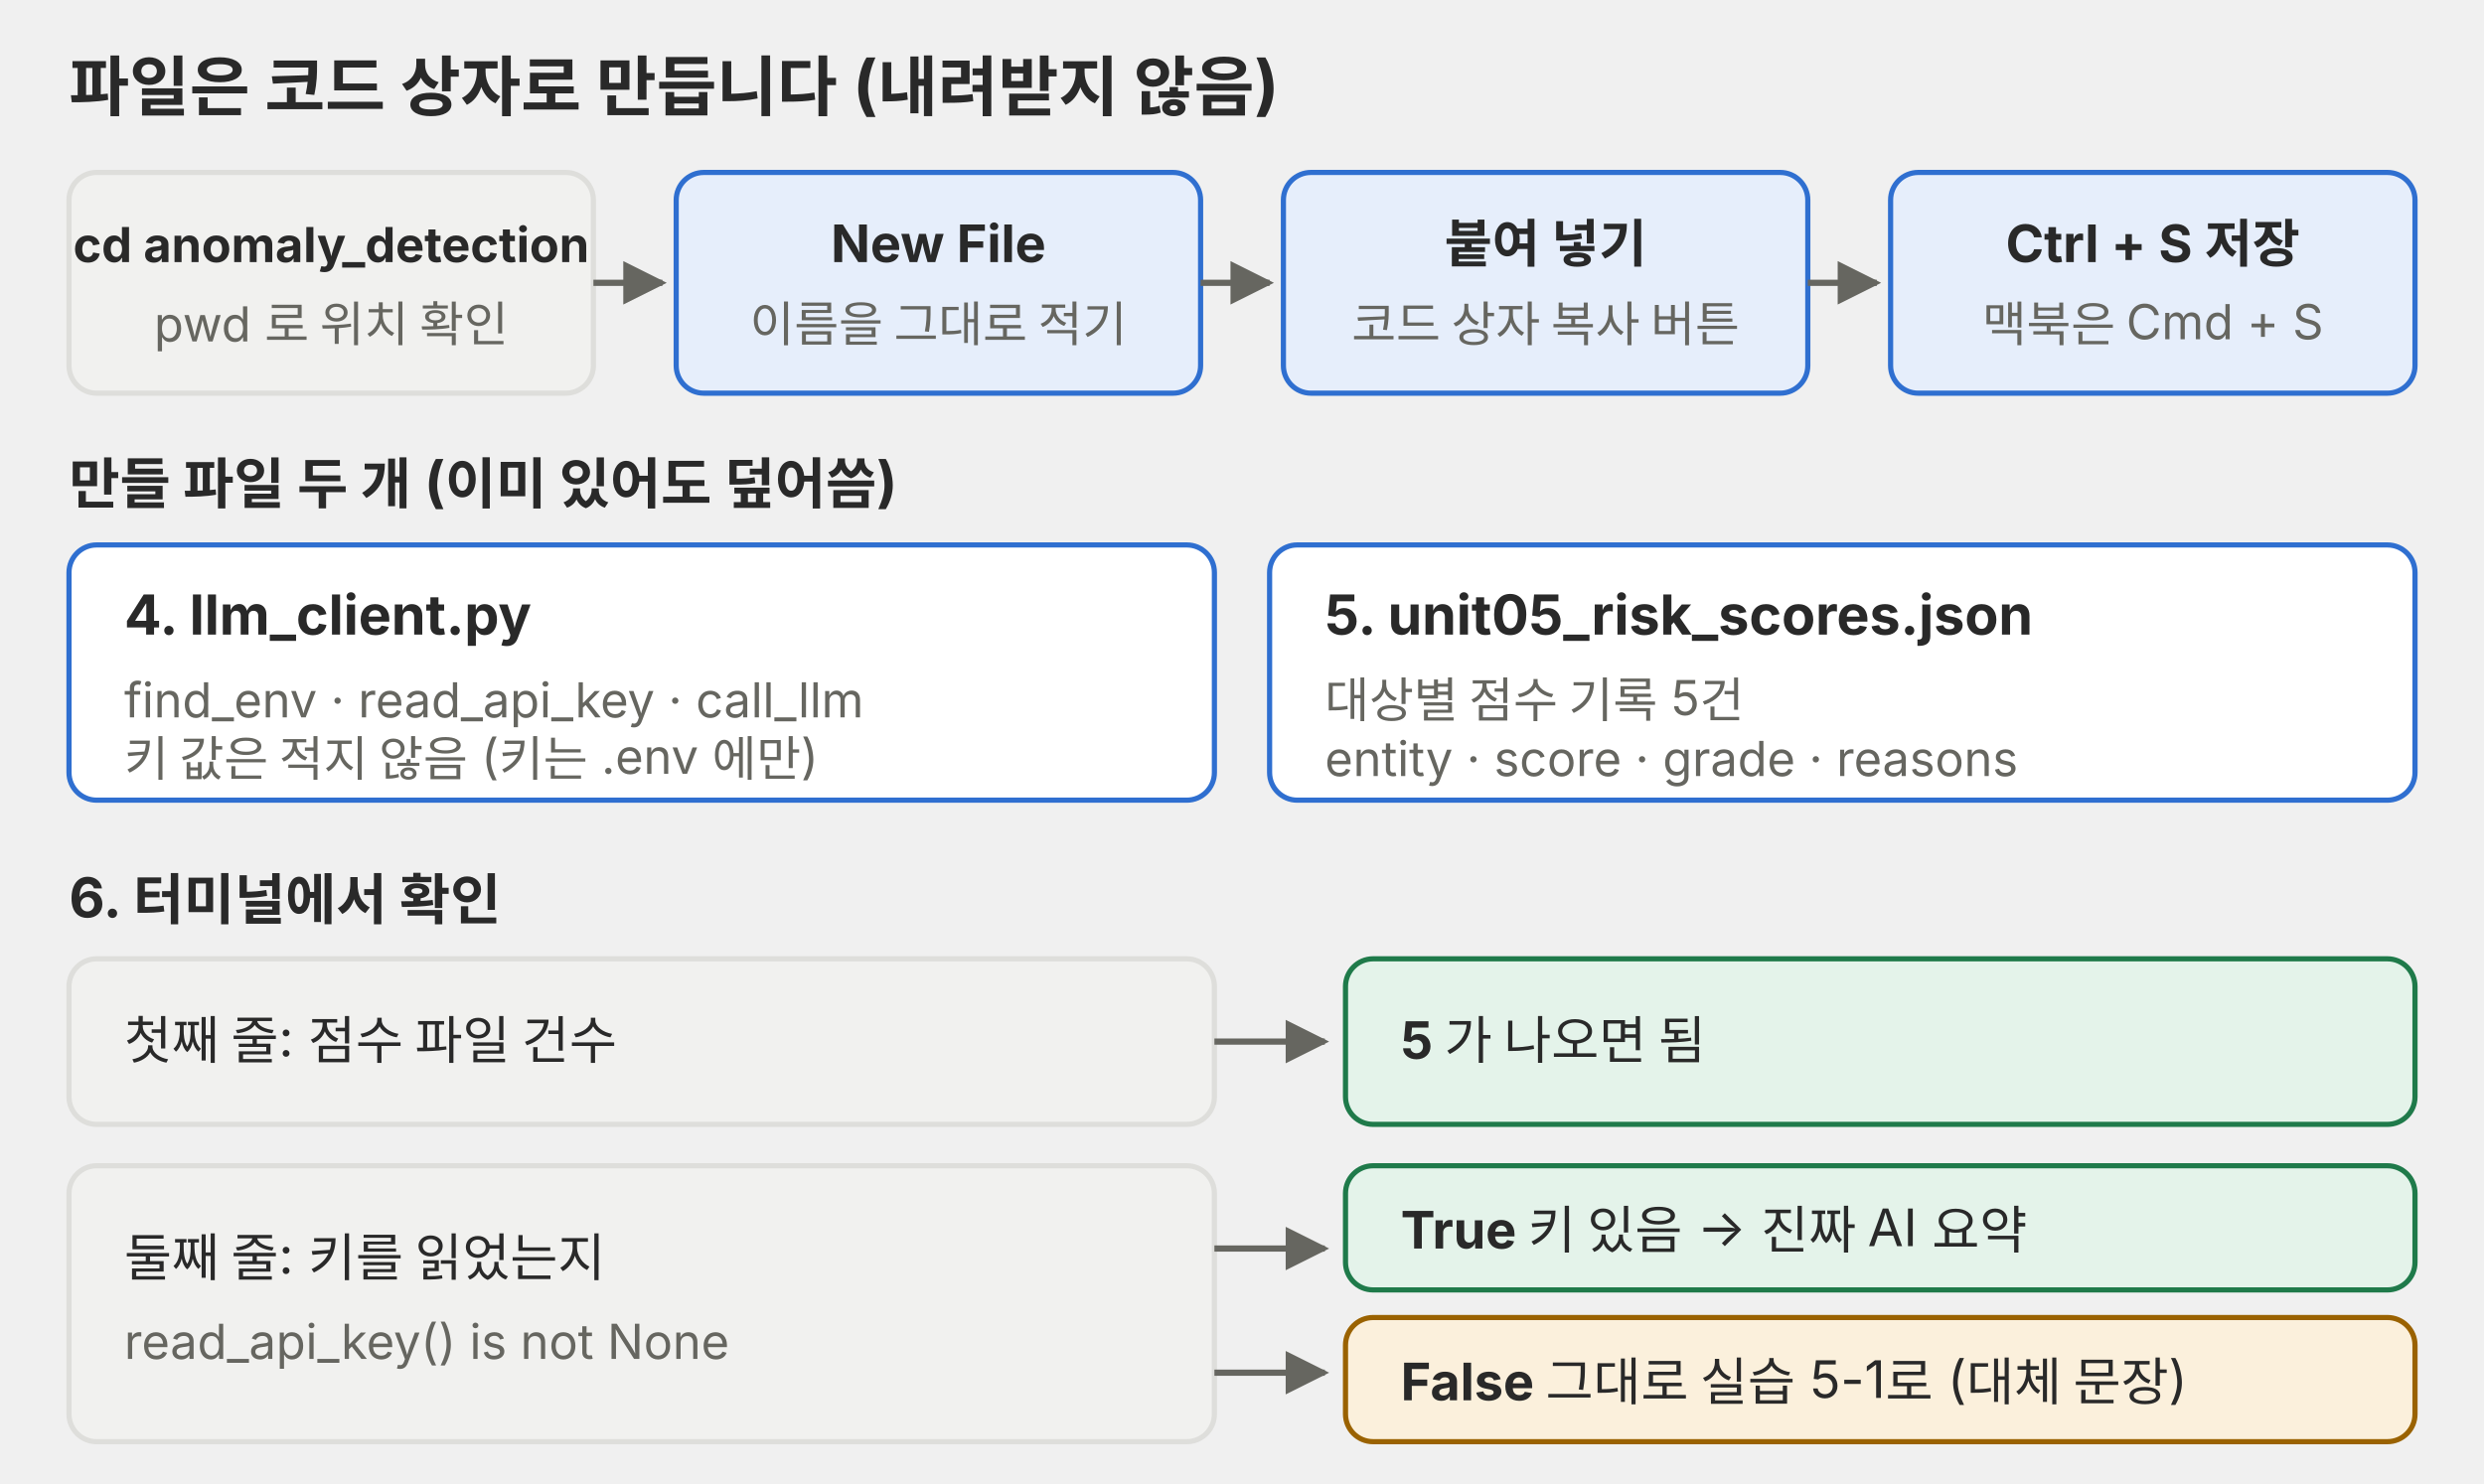
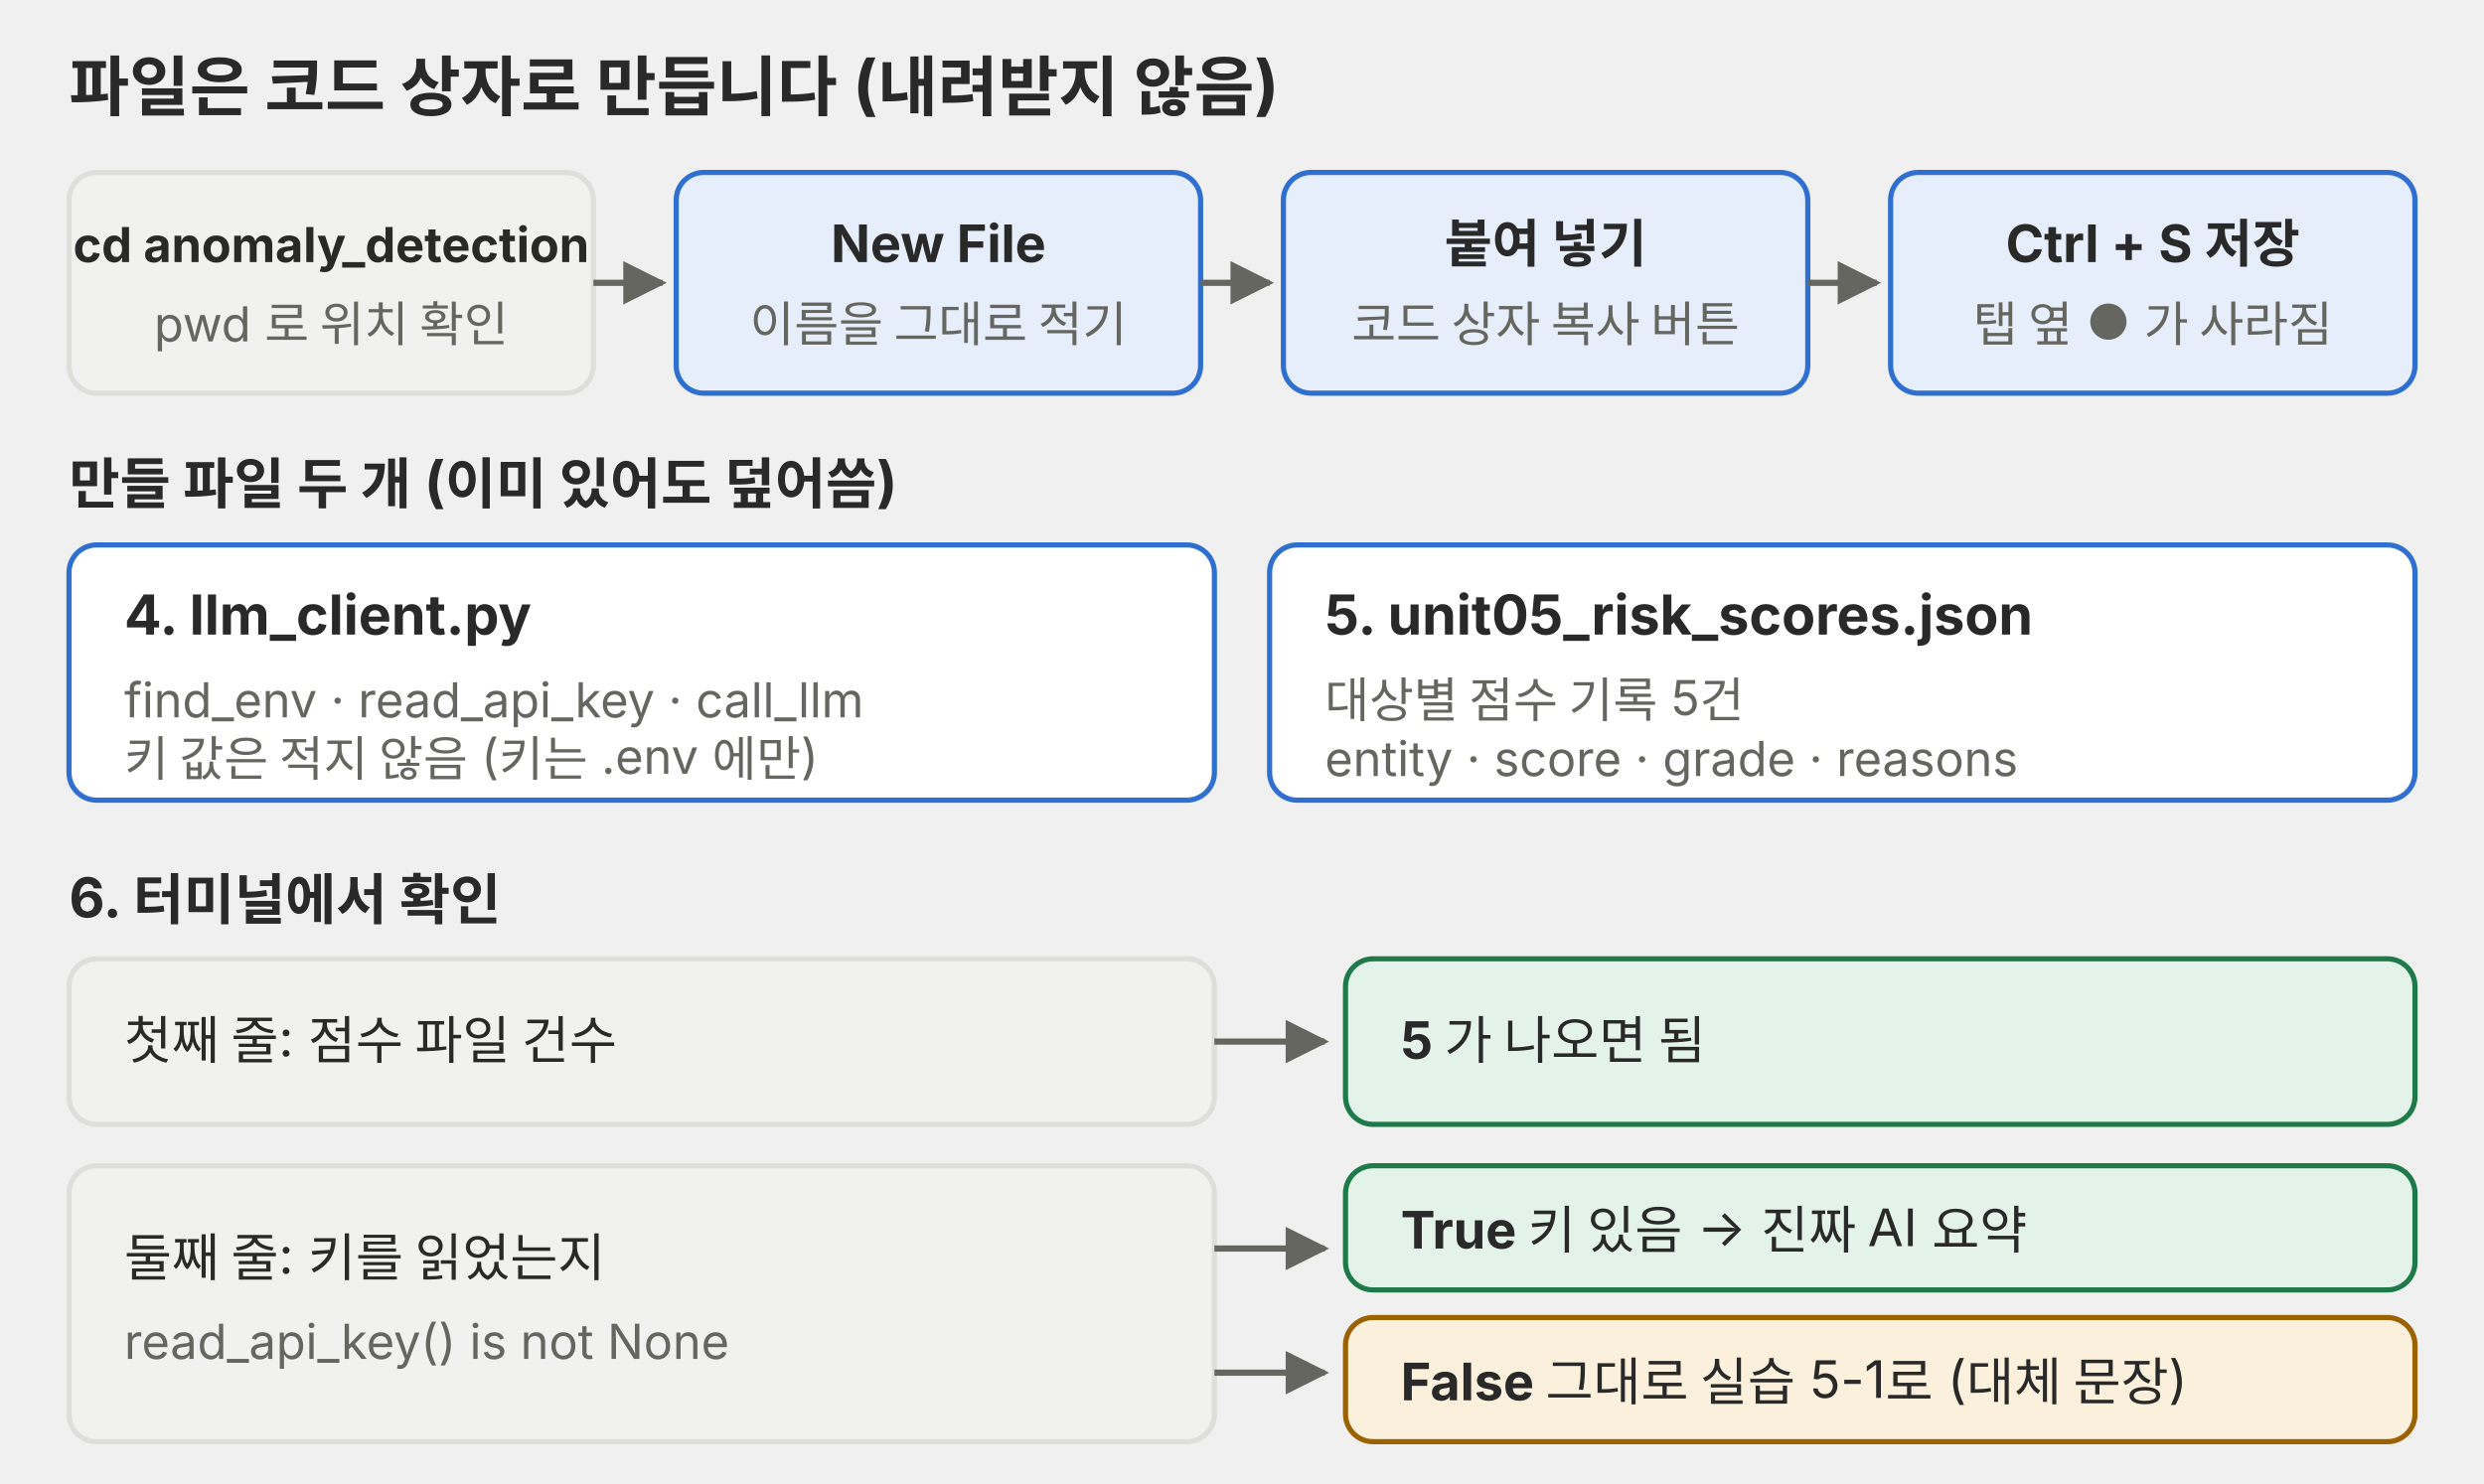
<svg xmlns="http://www.w3.org/2000/svg" viewBox="0 0 720 430" role="img">
  <defs>
    <marker id="a-p02" viewBox="0 0 10 10" refX="9" refY="5" markerWidth="7" markerHeight="7" orient="auto-start-reverse">
      <path d="M0,0 L10,5 L0,10 z" fill="#666660" />
    </marker>
  </defs>
  <g font-family="Pretendard, 'Noto Sans KR', -apple-system, 'Segoe UI', sans-serif">
    <text x="20" y="32" font-size="19" fill="#292929" font-weight="700">파일은 코드 상자로 만듭니다 (내려받지 않음)</text>
    <rect x="20" y="50" width="152" height="64" rx="8" fill="#f1f1ef" stroke="#dededb" stroke-width="1.5" />
    <text x="96" y="76" font-size="14" fill="#292929" text-anchor="middle" font-weight="700">cd anomaly_detection</text>
    <text x="96" y="99" font-size="14" fill="#666660" text-anchor="middle">pwd 로 위치 확인</text>
    <polyline points="172,82 192,82" fill="none" stroke="#666660" stroke-width="1.8" marker-end="url(#a-p02)" />
    <rect x="196" y="50" width="152" height="64" rx="8" fill="#e6eefb" stroke="#2f6fd0" stroke-width="1.5" />
    <text x="272" y="76" font-size="15" fill="#292929" text-anchor="middle" font-weight="700">New File</text>
    <text x="272" y="99" font-size="14" fill="#666660" text-anchor="middle">이름을 그대로 적기</text>
    <polyline points="348,82 368,82" fill="none" stroke="#666660" stroke-width="1.8" marker-end="url(#a-p02)" />
    <rect x="372" y="50" width="152" height="64" rx="8" fill="#e6eefb" stroke="#2f6fd0" stroke-width="1.5" />
    <text x="448" y="76" font-size="15" fill="#292929" text-anchor="middle" font-weight="700">붙여 넣기</text>
    <text x="448" y="99" font-size="14" fill="#666660" text-anchor="middle">코드 상자 복사 버튼</text>
    <polyline points="524,82 544,82" fill="none" stroke="#666660" stroke-width="1.8" marker-end="url(#a-p02)" />
    <rect x="548" y="50" width="152" height="64" rx="8" fill="#e6eefb" stroke="#2f6fd0" stroke-width="1.5" />
    <text x="624" y="76" font-size="15" fill="#292929" text-anchor="middle" font-weight="700">Ctrl + S 저장</text>
-     <text x="624" y="99" font-size="14" fill="#666660" text-anchor="middle">맥북은 Cmd + S</text>
+     <text x="624" y="99" font-size="14" fill="#666660" text-anchor="middle">탭 옆 ● 가 사라짐</text>
    <text x="20" y="146" font-size="16" fill="#292929" font-weight="700">만들 파일 두 개 (이미 있어도 덮어씀)</text>
    <rect x="20" y="158" width="332" height="74" rx="8" fill="#ffffff" stroke="#2f6fd0" stroke-width="1.5" />
    <text x="36" y="184" font-size="16" fill="#292929" font-weight="700">4. llm_client.py</text>
    <text x="36" y="208" font-size="14" fill="#666660">find_env · read_api_key · call_llm</text>
    <text x="36" y="225" font-size="14" fill="#666660">키 값은 적지 않음 (키는 .env 에만)</text>
    <rect x="368" y="158" width="332" height="74" rx="8" fill="#ffffff" stroke="#2f6fd0" stroke-width="1.5" />
    <text x="384" y="184" font-size="16" fill="#292929" font-weight="700">5. unit05_risk_scores.json</text>
    <text x="384" y="208" font-size="14" fill="#666660">대상별 점수 기록 5건</text>
    <text x="384" y="225" font-size="14" fill="#666660">entity · score · grade · reasons</text>
    <text x="20" y="266" font-size="16" fill="#292929" font-weight="700">6. 터미널에서 확인</text>
    <rect x="20" y="278" width="332" height="48" rx="8" fill="#f1f1ef" stroke="#dededb" stroke-width="1.5" />
    <text x="36" y="307" font-size="15" fill="#292929">첫째 줄: 점수 파일 건수</text>
    <polyline points="352,302 384,302" fill="none" stroke="#666660" stroke-width="1.8" marker-end="url(#a-p02)" />
    <rect x="390" y="278" width="310" height="48" rx="8" fill="#e4f3ea" stroke="#1f7a4a" stroke-width="1.5" />
    <text x="406" y="307" font-size="15" fill="#292929">
      <tspan font-weight="700">5</tspan> 가 나오면 됨</text>
    <rect x="20" y="338" width="332" height="80" rx="8" fill="#f1f1ef" stroke="#dededb" stroke-width="1.5" />
    <text x="36" y="370" font-size="15" fill="#292929">둘째 줄: 키를 읽었는지</text>
    <text x="36" y="394" font-size="14" fill="#666660">read_api_key() is not None</text>
    <polyline points="352,362 384,362" fill="none" stroke="#666660" stroke-width="1.8" marker-end="url(#a-p02)" />
    <polyline points="352,398 384,398" fill="none" stroke="#666660" stroke-width="1.8" marker-end="url(#a-p02)" />
    <rect x="390" y="338" width="310" height="36" rx="8" fill="#e4f3ea" stroke="#1f7a4a" stroke-width="1.5" />
    <text x="406" y="362" font-size="15" fill="#292929">
      <tspan font-weight="700">True</tspan> 키 있음 → 진짜 AI 요약</text>
    <rect x="390" y="382" width="310" height="36" rx="8" fill="#fbf0dc" stroke="#9a6200" stroke-width="1.5" />
    <text x="406" y="406" font-size="15" fill="#292929">
      <tspan font-weight="700">False</tspan> 그대로 실습 5-1로 (대체 문장)</text>
  </g>
</svg>
